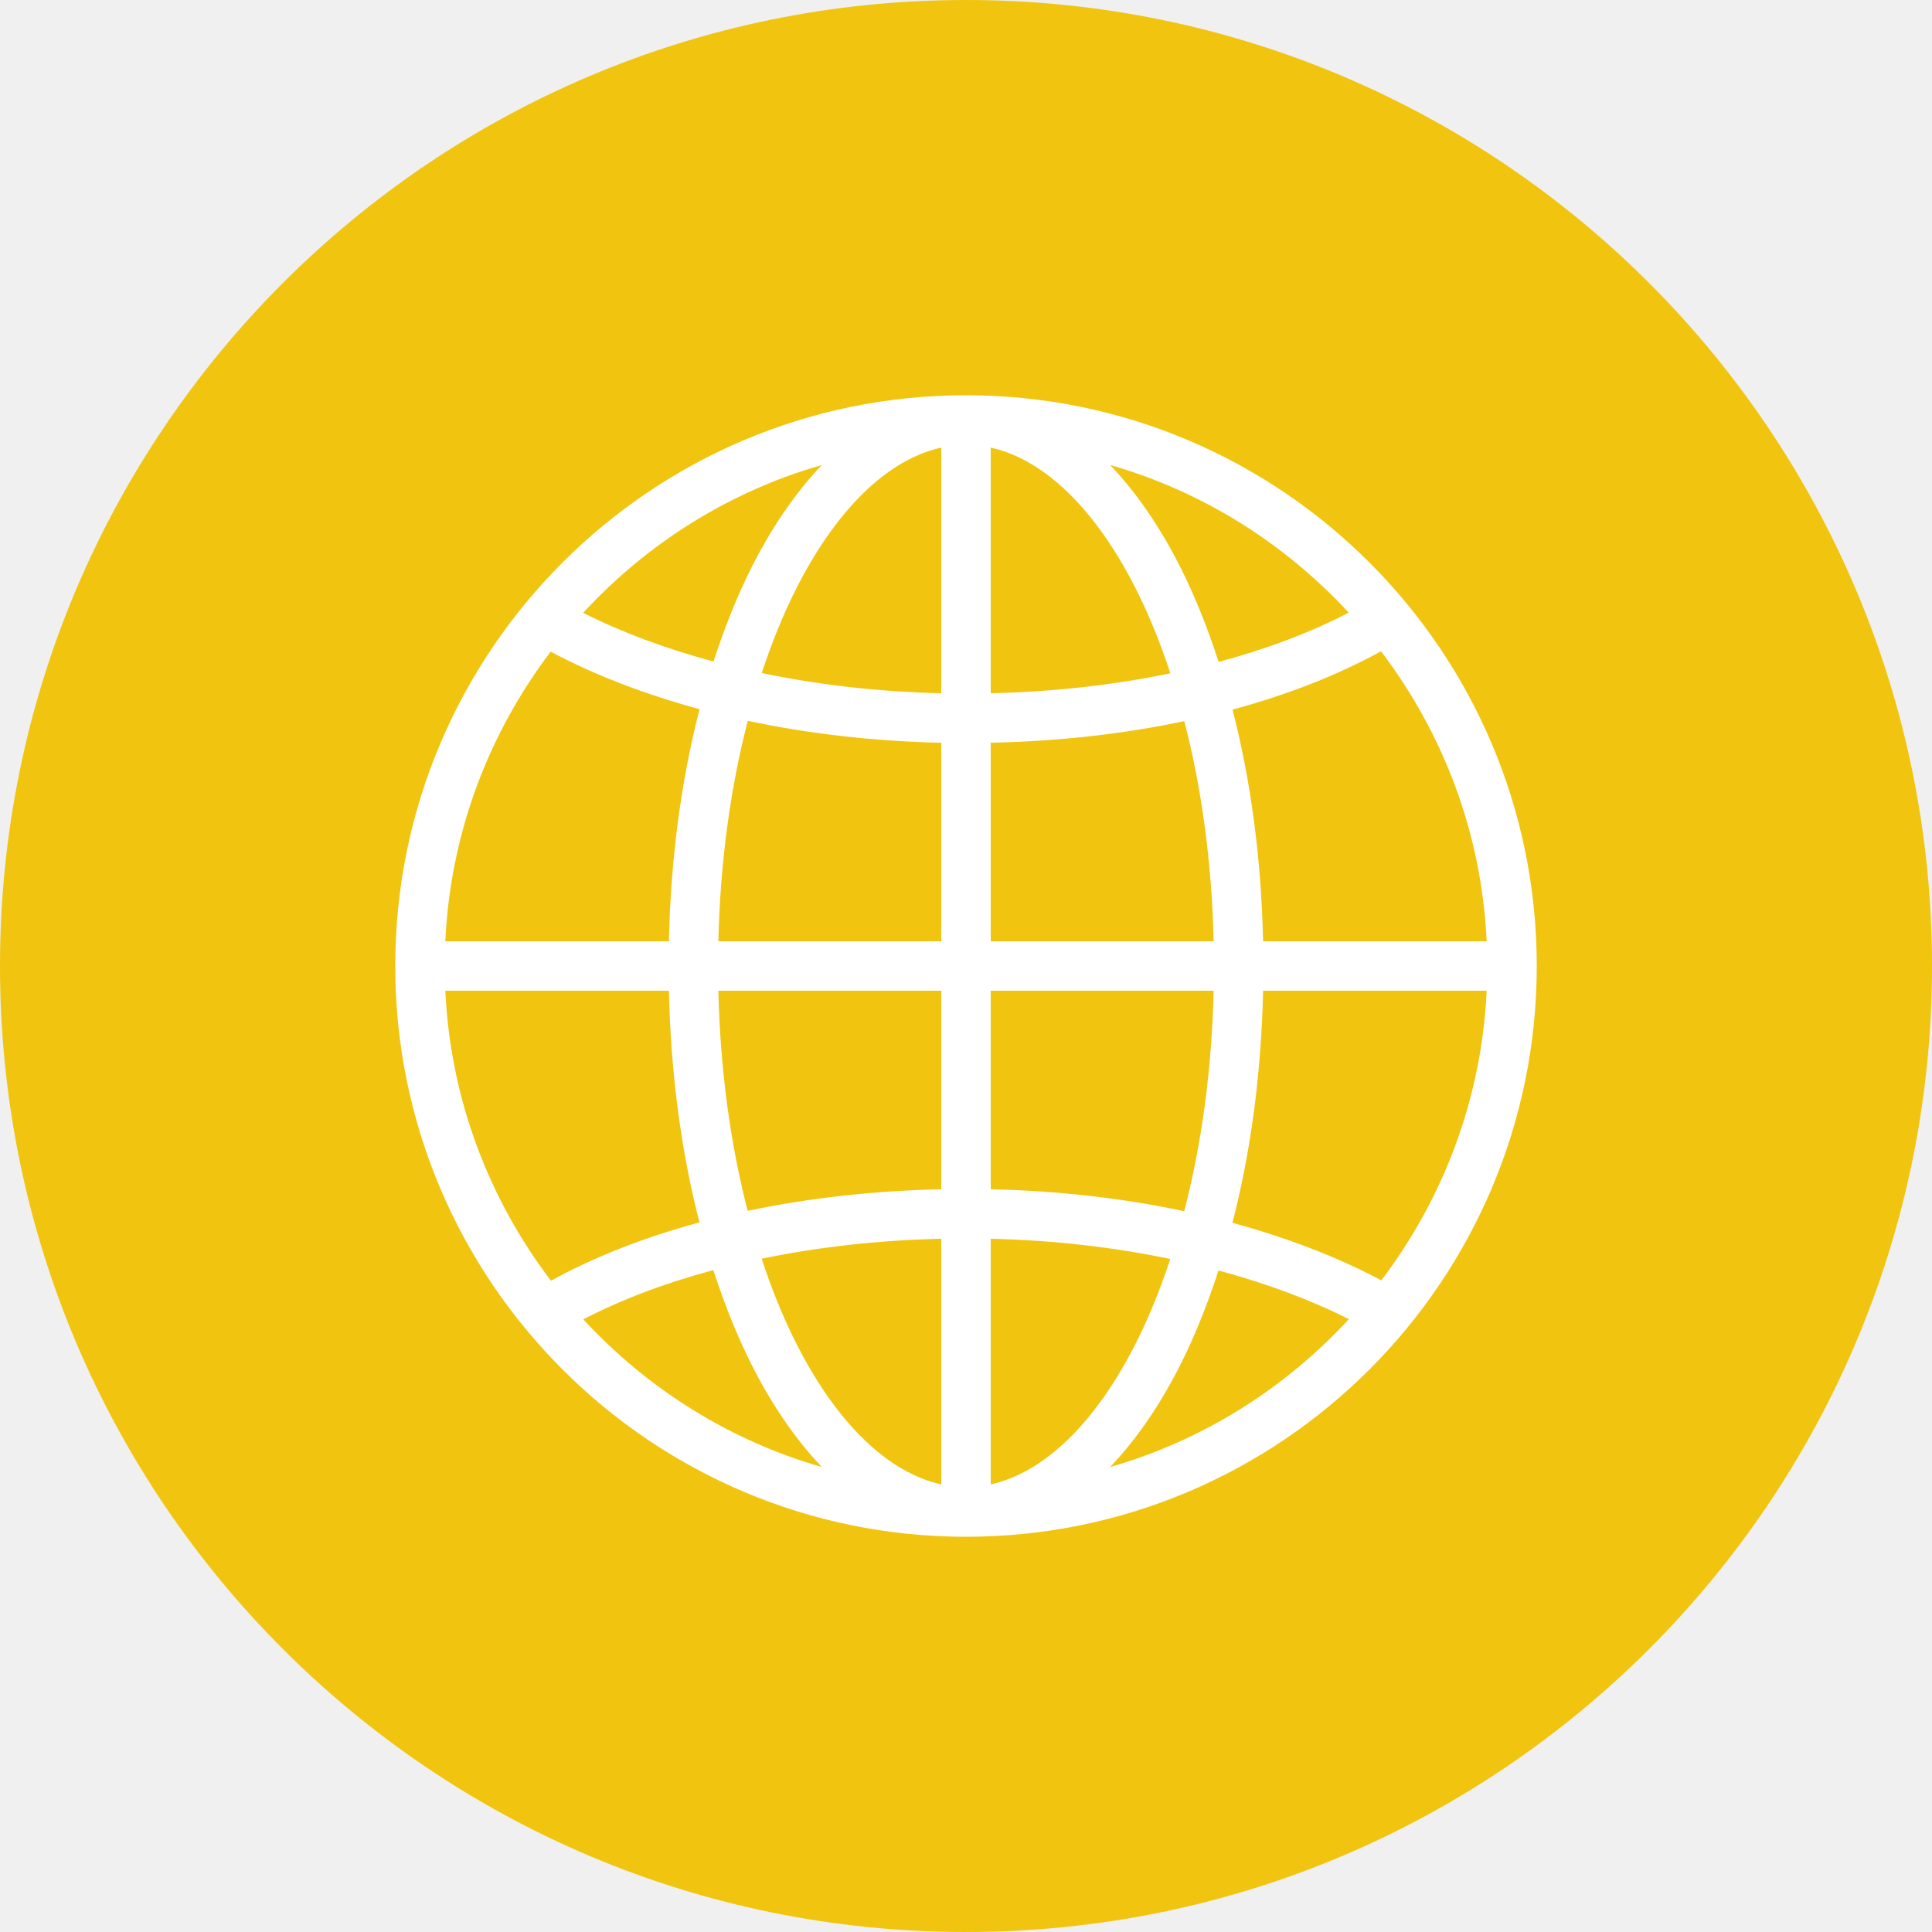
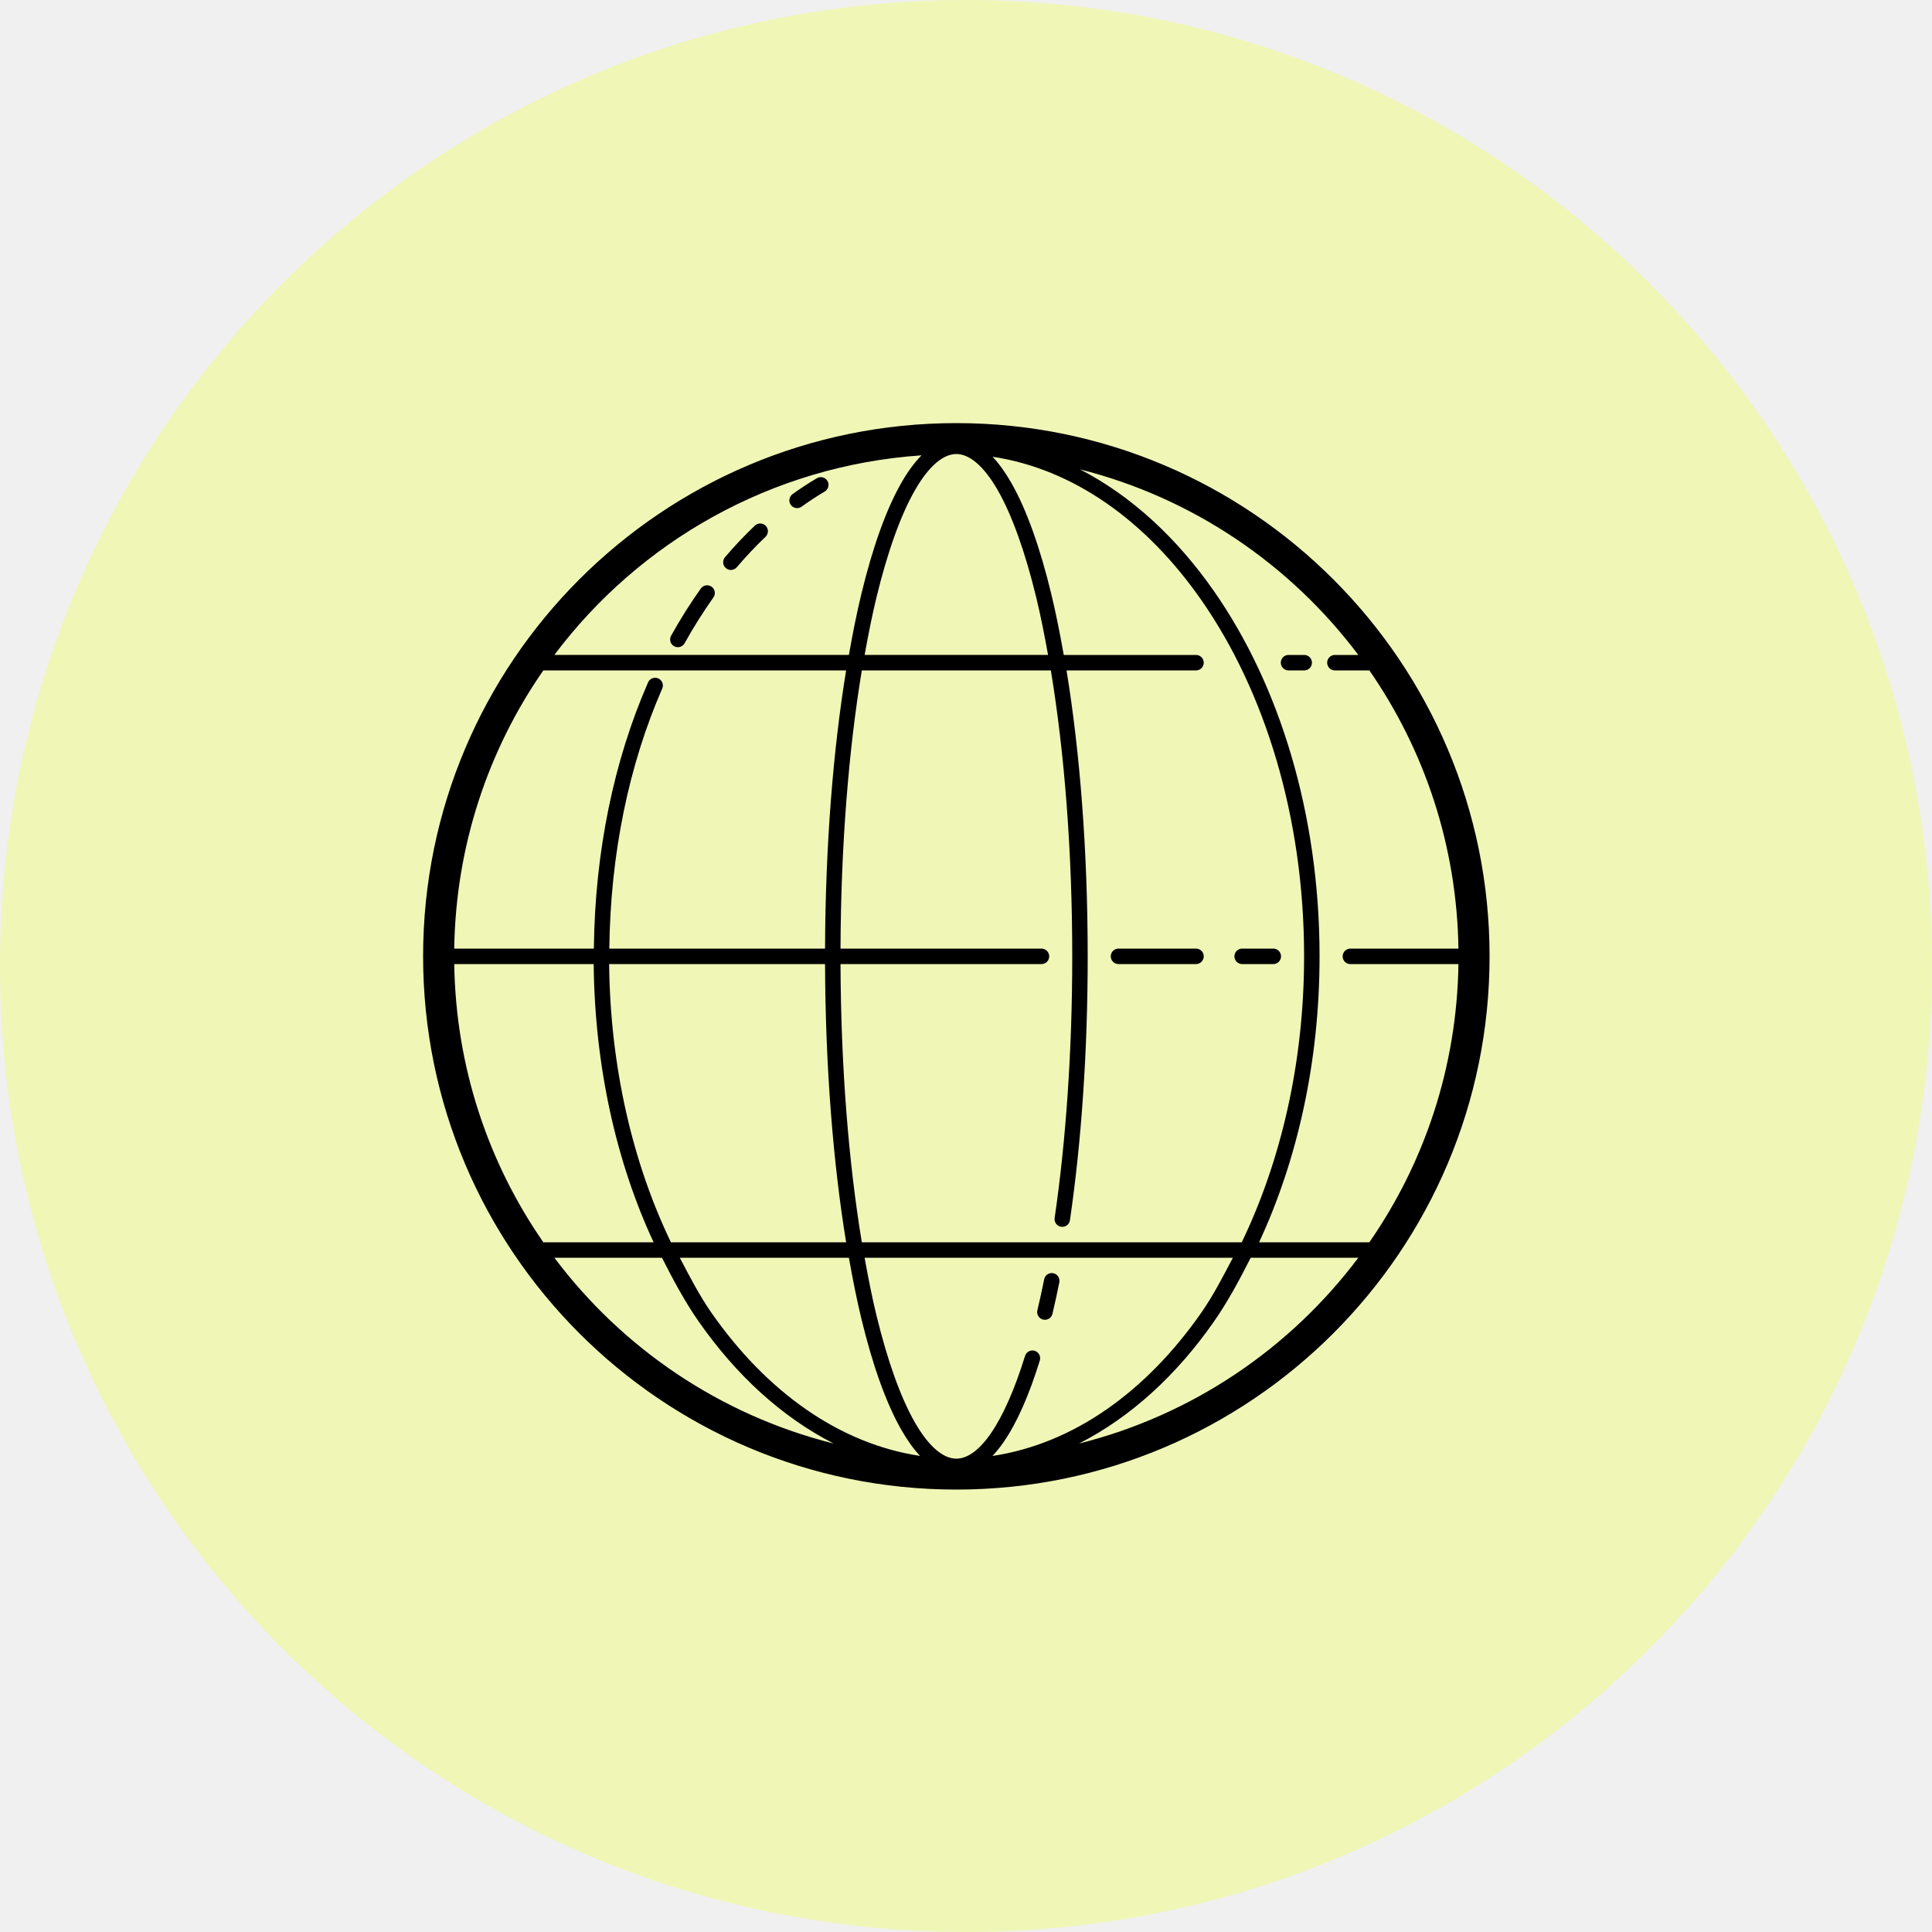
- <svg xmlns="http://www.w3.org/2000/svg" x="0px" y="0px" width="50" height="50" viewBox="0 0 172 172" style=" fill:#000000;">
-   <g fill="none" fill-rule="nonzero" stroke="none" stroke-width="1" stroke-linecap="butt" stroke-linejoin="miter" stroke-miterlimit="10" stroke-dasharray="" stroke-dashoffset="0" font-family="none" font-weight="none" font-size="none" text-anchor="none" style="mix-blend-mode: normal">
-     <path d="M0,172v-172h172v172z" fill="none" />
-     <path d="M86,172c-47.496,0 -86,-38.504 -86,-86v0c0,-47.496 38.504,-86 86,-86v0c47.496,0 86,38.504 86,86v0c0,47.496 -38.504,86 -86,86z" fill="#f1c40f" />
-     <g fill="#ffffff">
-       <path d="M86,35.187c-28.037,0 -50.813,22.776 -50.813,50.813c0,28.037 22.776,50.813 50.813,50.813c28.037,0 50.813,-22.776 50.813,-50.813c0,-28.037 -22.776,-50.813 -50.813,-50.813zM83.798,39.848v21.87c-5.653,-0.133 -11.027,-0.765 -15.983,-1.802c0.873,-2.644 1.864,-5.101 2.967,-7.306c3.639,-7.278 8.255,-11.708 13.016,-12.762zM88.202,39.848c4.761,1.054 9.377,5.484 13.016,12.762c1.106,2.212 2.101,4.678 2.976,7.332c-4.95,1.026 -10.332,1.645 -15.992,1.776zM73.169,41.396c-2.39,2.503 -4.52,5.635 -6.325,9.245c-1.258,2.516 -2.361,5.291 -3.324,8.252c-4.322,-1.165 -8.231,-2.631 -11.606,-4.334c5.68,-6.156 12.975,-10.789 21.255,-13.162zM98.831,41.396c8.272,2.371 15.56,6.998 21.238,13.145c-3.325,1.734 -7.229,3.217 -11.576,4.386c-0.965,-2.974 -2.074,-5.761 -3.337,-8.286c-1.805,-3.61 -3.936,-6.742 -6.325,-9.245zM122.95,57.981c5.498,7.243 8.953,16.123 9.404,25.817h-19.905c-0.161,-7.391 -1.105,-14.37 -2.722,-20.623c4.94,-1.336 9.393,-3.088 13.223,-5.194zM49.024,58.016c3.871,2.056 8.331,3.786 13.257,5.121c-1.622,6.262 -2.569,13.255 -2.731,20.662h-19.905c0.451,-9.679 3.896,-18.546 9.378,-25.783zM66.573,64.173c5.355,1.139 11.143,1.818 17.226,1.952v17.673h-19.845c0.164,-7.073 1.089,-13.733 2.619,-19.625zM105.436,64.203c1.526,5.885 2.447,12.534 2.61,19.595h-19.845v-17.673c6.086,-0.13 11.881,-0.793 17.234,-1.922zM39.646,88.202h19.905c0.161,7.391 1.105,14.37 2.722,20.623c-4.94,1.336 -9.393,3.088 -13.223,5.194c-5.498,-7.243 -8.953,-16.123 -9.404,-25.817zM63.954,88.202h19.845v17.673c-6.086,0.13 -11.881,0.793 -17.234,1.922c-1.526,-5.885 -2.447,-12.534 -2.61,-19.595zM88.202,88.202h19.845c-0.164,7.073 -1.089,13.733 -2.619,19.625c-5.355,-1.139 -11.143,-1.818 -17.226,-1.952zM112.449,88.202h19.905c-0.451,9.679 -3.896,18.546 -9.378,25.783c-3.871,-2.056 -8.331,-3.786 -13.257,-5.121c1.622,-6.262 2.569,-13.255 2.731,-20.662zM83.798,110.282v21.87c-4.761,-1.054 -9.377,-5.484 -13.016,-12.762c-1.106,-2.212 -2.101,-4.678 -2.976,-7.332c4.95,-1.026 10.332,-1.645 15.992,-1.776zM88.202,110.282c5.653,0.133 11.027,0.765 15.983,1.802c-0.873,2.644 -1.864,5.101 -2.967,7.306c-3.639,7.278 -8.255,11.708 -13.016,12.762zM63.507,113.073c0.965,2.974 2.074,5.761 3.337,8.286c1.805,3.61 3.936,6.742 6.325,9.245c-8.272,-2.371 -15.56,-6.998 -21.238,-13.145c3.325,-1.734 7.229,-3.217 11.576,-4.386zM108.48,113.107c4.322,1.165 8.231,2.631 11.606,4.334c-5.68,6.156 -12.975,10.789 -21.255,13.162c2.39,-2.503 4.52,-5.635 6.325,-9.245c1.258,-2.516 2.361,-5.291 3.324,-8.252z" />
+ <svg xmlns="http://www.w3.org/2000/svg" x="0px" y="0px" width="60" height="60" viewBox="0 0 172 172" style=" fill:#000000;">
+   <g transform="">
+     <g fill="none" fill-rule="nonzero" stroke="none" stroke-width="1" stroke-linecap="butt" stroke-linejoin="miter" stroke-miterlimit="10" stroke-dasharray="" stroke-dashoffset="0" font-family="none" font-weight="none" font-size="none" text-anchor="none" style="mix-blend-mode: normal">
+       <path d="M0,172v-172h172v172z" fill="none" />
+       <path d="M86,172c-47.496,0 -86,-38.504 -86,-86v0c0,-47.496 38.504,-86 86,-86h0c47.496,0 86,38.504 86,86v0c0,47.496 -38.504,86 -86,86z" fill="#F0F6B6" />
+       <g fill="#000000">
+         <path d="M85.14,37.668c-26.202,0 -47.472,21.27 -47.472,47.472c0,26.202 21.27,47.472 47.472,47.472c26.202,0 47.472,-21.27 47.472,-47.472c0,-26.202 -21.27,-47.472 -47.472,-47.472zM85.14,40.42c1.136,0 2.424,1.018 3.687,3.222c1.263,2.204 2.44,5.482 3.427,9.551c0.383,1.579 0.727,3.311 1.051,5.114h-16.329c0.324,-1.804 0.668,-3.535 1.051,-5.114c0.987,-4.07 2.163,-7.347 3.427,-9.551c1.263,-2.204 2.551,-3.222 3.687,-3.222zM82.041,40.538c-0.635,0.64 -1.228,1.455 -1.782,2.421c-1.371,2.392 -2.566,5.761 -3.572,9.909c-0.408,1.681 -0.773,3.52 -1.113,5.439h-26.222c7.575,-10.091 19.321,-16.856 32.688,-17.77zM88.37,40.665c7.192,1.079 13.676,5.718 18.584,12.76c5.633,8.083 9.146,19.306 9.146,31.715c0,9.477 -2.072,18.233 -5.55,25.456h-33.825c-1.168,-7.059 -1.864,-15.583 -1.897,-24.768h17.88c0.248,0.004 0.479,-0.127 0.604,-0.341c0.125,-0.214 0.125,-0.479 0,-0.694c-0.125,-0.214 -0.356,-0.345 -0.604,-0.341h-17.88c0.034,-9.185 0.729,-17.709 1.897,-24.768h16.829c1.198,7.237 1.905,16.006 1.905,25.456c0,8.527 -0.575,16.499 -1.567,23.293c-0.036,0.243 0.061,0.487 0.254,0.64c0.193,0.152 0.453,0.19 0.681,0.099c0.229,-0.091 0.391,-0.297 0.427,-0.54c1.003,-6.87 1.58,-14.903 1.58,-23.491c0,-9.42 -0.693,-18.171 -1.884,-25.456h11.516c0.248,0.004 0.479,-0.127 0.604,-0.341c0.125,-0.214 0.125,-0.479 0,-0.694c-0.125,-0.214 -0.356,-0.345 -0.604,-0.341h-11.763c-0.34,-1.92 -0.705,-3.758 -1.113,-5.439c-1.005,-4.148 -2.201,-7.517 -3.572,-9.909c-0.516,-0.9 -1.065,-1.676 -1.65,-2.295zM96.148,41.785c10.05,2.54 18.739,8.477 24.779,16.523h-2.075c-0.248,-0.004 -0.479,0.127 -0.604,0.341c-0.125,0.214 -0.125,0.479 0,0.694c0.125,0.214 0.356,0.345 0.604,0.341h3.058c4.886,7.048 7.792,15.568 7.931,24.768h-6.813h-2.8c-0.069,-0.001 -0.138,0.008 -0.204,0.027c-0.044,0.014 -0.086,0.032 -0.126,0.054c-0.02,0.011 -0.04,0.022 -0.059,0.035c-0.039,0.025 -0.075,0.054 -0.107,0.086c-0.016,0.016 -0.031,0.033 -0.046,0.051c-0.014,0.018 -0.028,0.037 -0.04,0.056c-0.025,0.038 -0.047,0.079 -0.065,0.121c-0.026,0.064 -0.042,0.131 -0.048,0.199c-0.01,0.115 0.01,0.23 0.056,0.336c0.018,0.042 0.041,0.083 0.067,0.121c0.013,0.019 0.028,0.037 0.043,0.054c0.015,0.017 0.031,0.033 0.048,0.048c0.016,0.016 0.033,0.031 0.051,0.046c0.018,0.013 0.037,0.026 0.056,0.038c0.02,0.013 0.041,0.024 0.062,0.035c0.041,0.02 0.084,0.037 0.129,0.048c0.06,0.015 0.121,0.023 0.183,0.021h2.752h6.861c-0.139,9.2 -3.044,17.72 -7.931,24.768h-9.817c3.399,-7.304 5.383,-16.046 5.383,-25.456c0,-12.668 -3.572,-24.151 -9.393,-32.503c-3.318,-4.761 -7.385,-8.507 -11.935,-10.852zM73.084,42.479c-0.131,-0.002 -0.259,0.034 -0.371,0.102c-0.731,0.434 -1.449,0.9 -2.153,1.408c-0.309,0.222 -0.379,0.652 -0.157,0.961c0.222,0.309 0.652,0.379 0.961,0.157c0.669,-0.483 1.353,-0.93 2.051,-1.344c0.268,-0.154 0.401,-0.468 0.324,-0.768c-0.077,-0.3 -0.345,-0.511 -0.654,-0.516zM67.671,46.604c-0.178,0.002 -0.349,0.073 -0.476,0.199c-0.916,0.872 -1.803,1.804 -2.65,2.803c-0.246,0.29 -0.211,0.725 0.079,0.972c0.29,0.246 0.725,0.211 0.972,-0.079c0.815,-0.961 1.667,-1.862 2.548,-2.701c0.209,-0.193 0.277,-0.494 0.173,-0.759c-0.105,-0.264 -0.361,-0.437 -0.646,-0.434zM62.952,52.108c-0.228,-0.001 -0.441,0.111 -0.57,0.298c-0.934,1.321 -1.819,2.716 -2.636,4.192c-0.184,0.332 -0.064,0.751 0.269,0.935c0.332,0.184 0.751,0.064 0.935,-0.269c0.792,-1.43 1.649,-2.781 2.556,-4.064c0.153,-0.209 0.175,-0.486 0.058,-0.716c-0.117,-0.231 -0.353,-0.377 -0.612,-0.377zM114.724,58.308c-0.248,-0.004 -0.479,0.127 -0.604,0.341c-0.125,0.214 -0.125,0.479 0,0.694c0.125,0.214 0.356,0.345 0.604,0.341h1.376c0.248,0.004 0.479,-0.127 0.604,-0.341c0.125,-0.214 0.125,-0.479 0,-0.694c-0.125,-0.214 -0.356,-0.345 -0.604,-0.341zM48.37,59.684h26.958c-1.162,7.106 -1.843,15.613 -1.876,24.768h-19.205c0.093,-8.485 1.767,-16.417 4.695,-23.118c0.112,-0.228 0.09,-0.499 -0.057,-0.705c-0.148,-0.206 -0.397,-0.315 -0.649,-0.282c-0.252,0.033 -0.465,0.201 -0.555,0.439c-3.009,6.886 -4.718,14.997 -4.811,23.666h-12.432c0.139,-9.2 3.044,-17.72 7.931,-24.768zM99.588,84.452c-0.248,-0.004 -0.479,0.127 -0.604,0.341c-0.125,0.214 -0.125,0.479 0,0.694c0.125,0.214 0.356,0.345 0.604,0.341h6.88c0.248,0.004 0.479,-0.127 0.604,-0.341c0.125,-0.214 0.125,-0.479 0,-0.694c-0.125,-0.214 -0.356,-0.345 -0.604,-0.341zM110.596,84.452c-0.248,-0.004 -0.479,0.127 -0.604,0.341c-0.125,0.214 -0.125,0.479 0,0.694c0.125,0.214 0.356,0.345 0.604,0.341h2.752c0.248,0.004 0.479,-0.127 0.604,-0.341c0.125,-0.214 0.125,-0.479 0,-0.694c-0.125,-0.214 -0.356,-0.345 -0.604,-0.341zM40.439,85.828h12.414c0.096,9.142 2.021,17.647 5.335,24.768h-9.817c-4.886,-7.048 -7.792,-15.568 -7.931,-24.768zM54.228,85.828h19.224c0.033,9.155 0.714,17.662 1.876,24.768h-15.598c-3.391,-7.043 -5.402,-15.561 -5.501,-24.768zM49.353,111.972h9.581c1.004,1.989 2.053,3.935 3.263,5.671c3.339,4.791 7.438,8.537 12.024,10.871c-10.087,-2.528 -18.81,-8.473 -24.867,-16.542zM60.52,111.972h15.055c0.34,1.92 0.705,3.758 1.113,5.439c1.005,4.148 2.201,7.517 3.572,9.909c0.516,0.9 1.065,1.676 1.65,2.295c-7.192,-1.079 -13.676,-5.718 -18.584,-12.76c-1.038,-1.49 -1.92,-3.192 -2.806,-4.883zM76.975,111.972h32.785c-0.886,1.691 -1.767,3.393 -2.806,4.883c-4.911,7.047 -11.4,11.688 -18.598,12.763c0.345,-0.363 0.677,-0.775 0.994,-1.236c1.205,-1.748 2.275,-4.207 3.222,-7.262c0.113,-0.363 -0.09,-0.749 -0.453,-0.861c-0.363,-0.113 -0.749,0.09 -0.861,0.453c-0.922,2.973 -1.963,5.33 -3.04,6.891c-1.076,1.561 -2.126,2.257 -3.08,2.257c-1.136,0 -2.424,-1.018 -3.687,-3.222c-1.263,-2.204 -2.44,-5.482 -3.427,-9.551c-0.383,-1.579 -0.727,-3.311 -1.051,-5.114zM111.346,111.972h9.581c-6.058,8.07 -14.783,14.017 -24.873,16.544c4.588,-2.333 8.689,-6.081 12.029,-10.874c1.21,-1.736 2.259,-3.682 3.263,-5.671zM93.622,113.337c-0.327,0.006 -0.605,0.242 -0.664,0.564c-0.19,0.945 -0.389,1.849 -0.597,2.728c-0.066,0.242 0.006,0.501 0.187,0.675c0.181,0.174 0.442,0.236 0.682,0.162c0.24,-0.075 0.42,-0.274 0.47,-0.52c0.211,-0.893 0.414,-1.815 0.607,-2.776c0.044,-0.205 -0.008,-0.42 -0.141,-0.582c-0.134,-0.162 -0.334,-0.255 -0.544,-0.251z" />
+       </g>
    </g>
-     <path d="M86,172c-47.496,0 -86,-38.504 -86,-86v0c0,-47.496 38.504,-86 86,-86v0c47.496,0 86,38.504 86,86v0c0,47.496 -38.504,86 -86,86z" fill="none" />
-     <path d="M86,168.56c-45.597,0 -82.56,-36.963 -82.56,-82.56v0c0,-45.597 36.963,-82.56 82.56,-82.56v0c45.597,0 82.56,36.963 82.56,82.56v0c0,45.597 -36.963,82.56 -82.56,82.56z" fill="none" />
  </g>
</svg>
